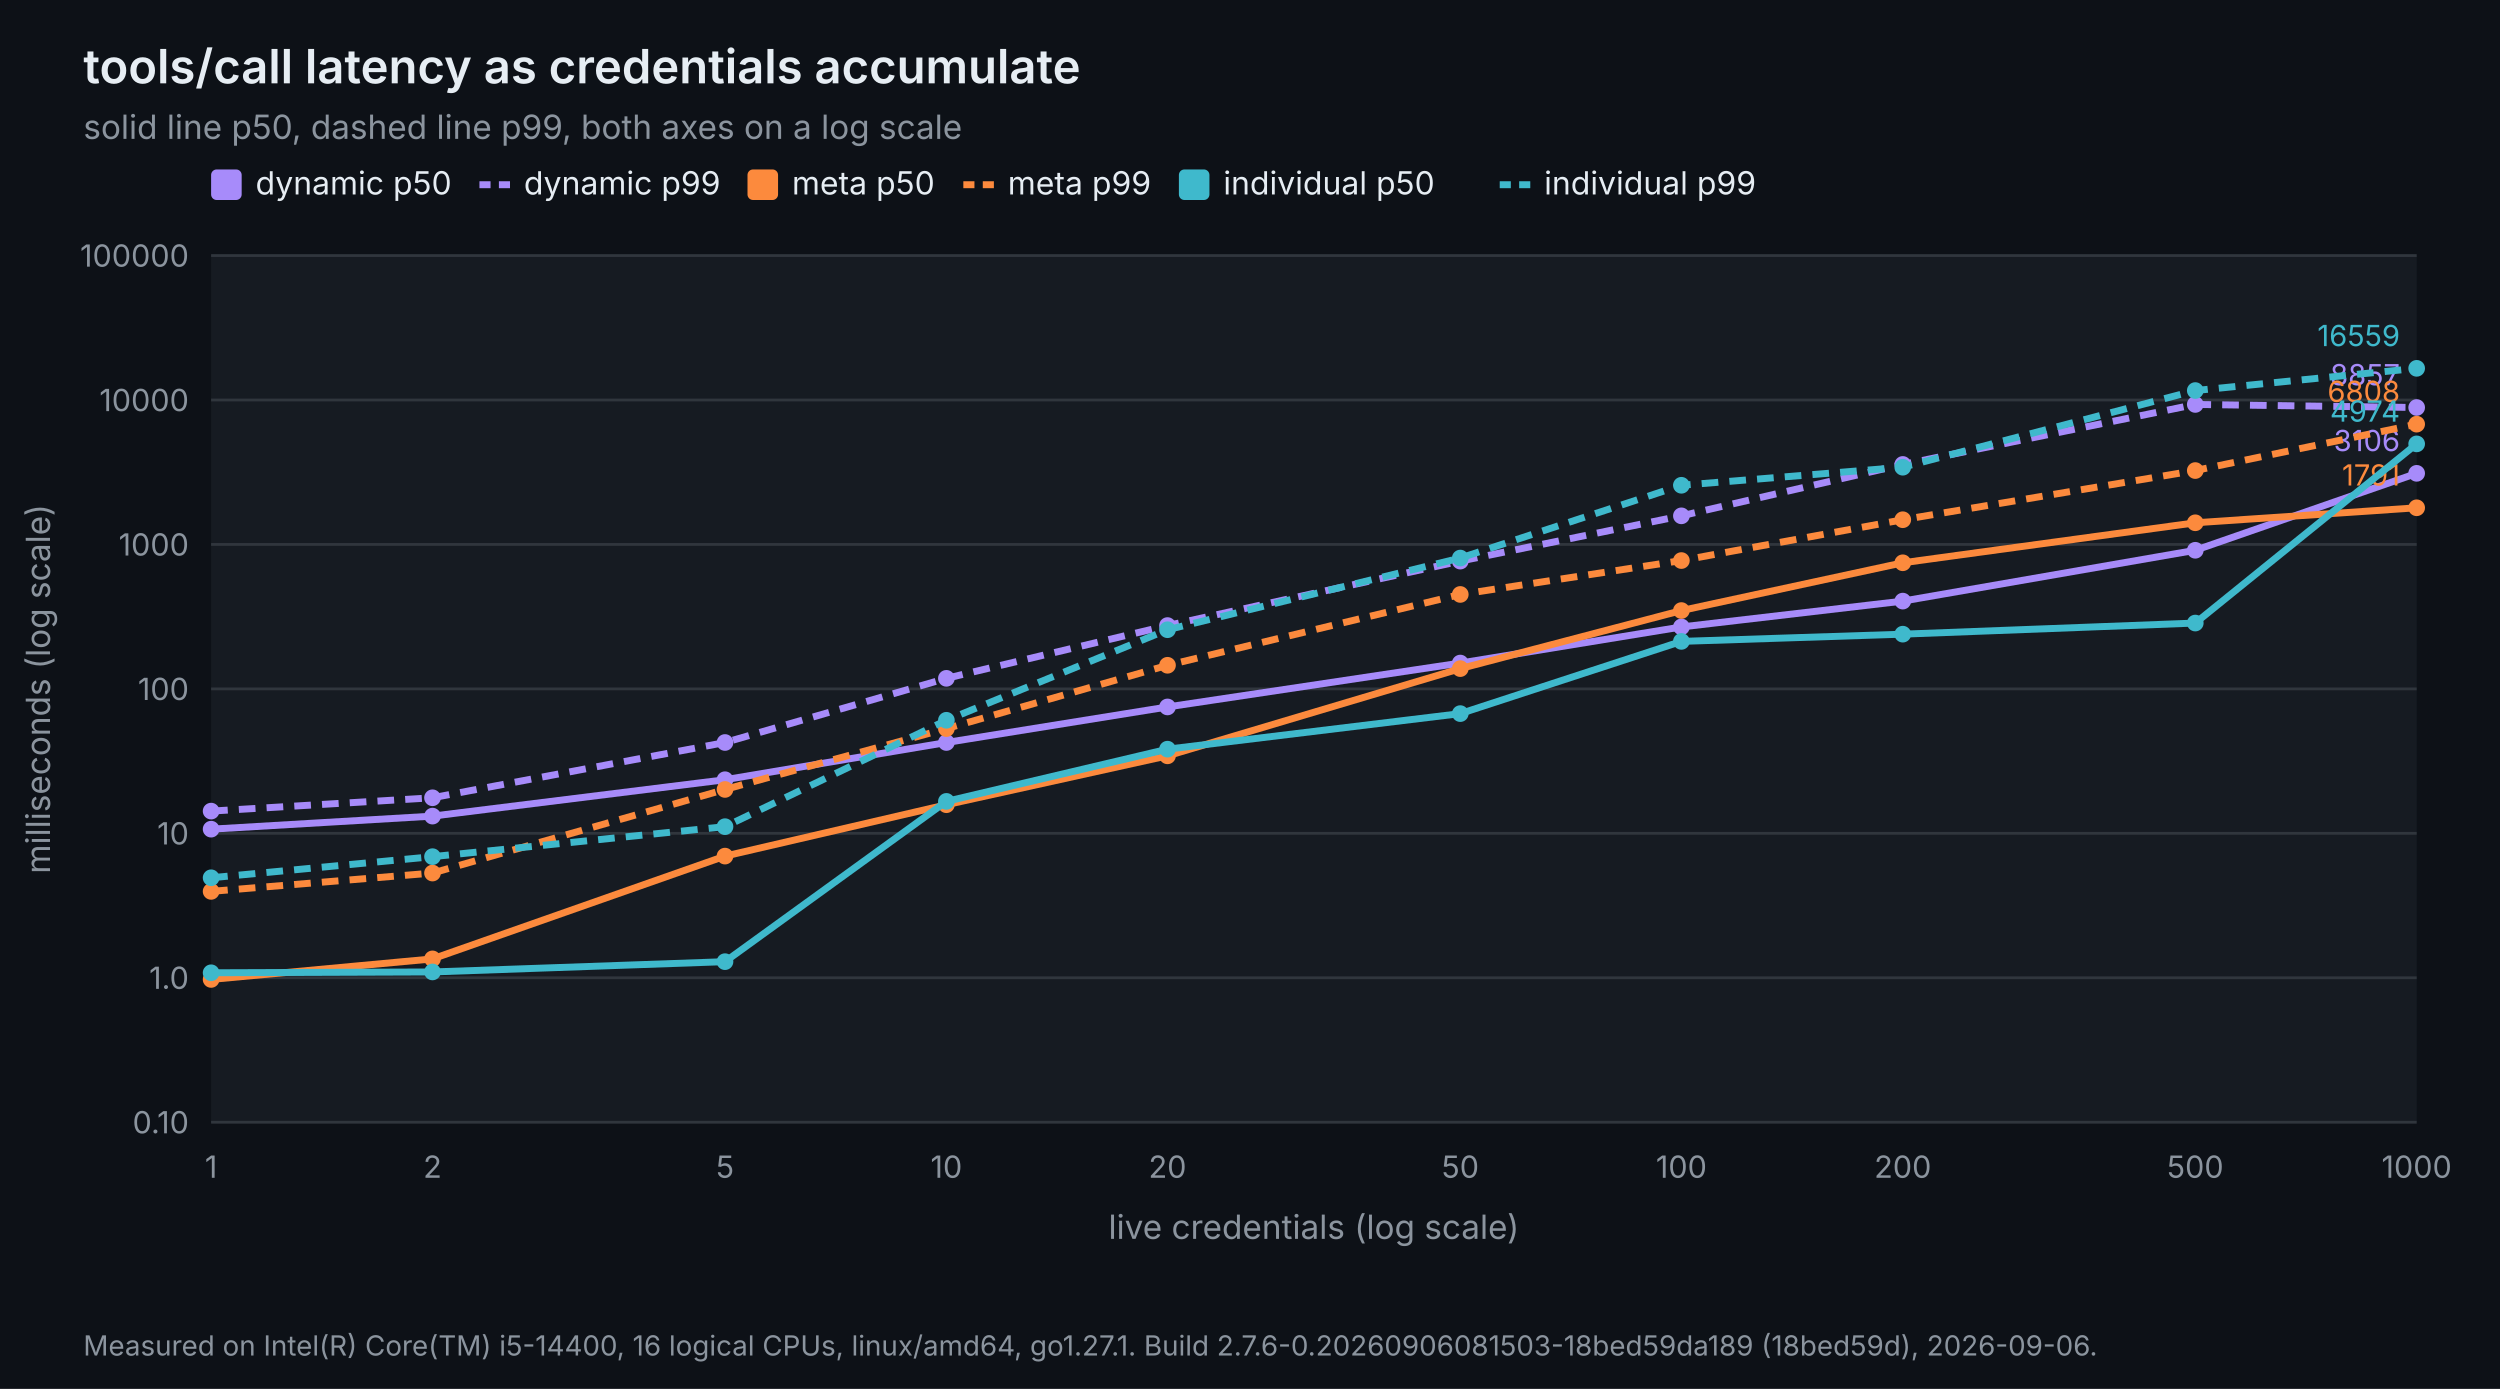
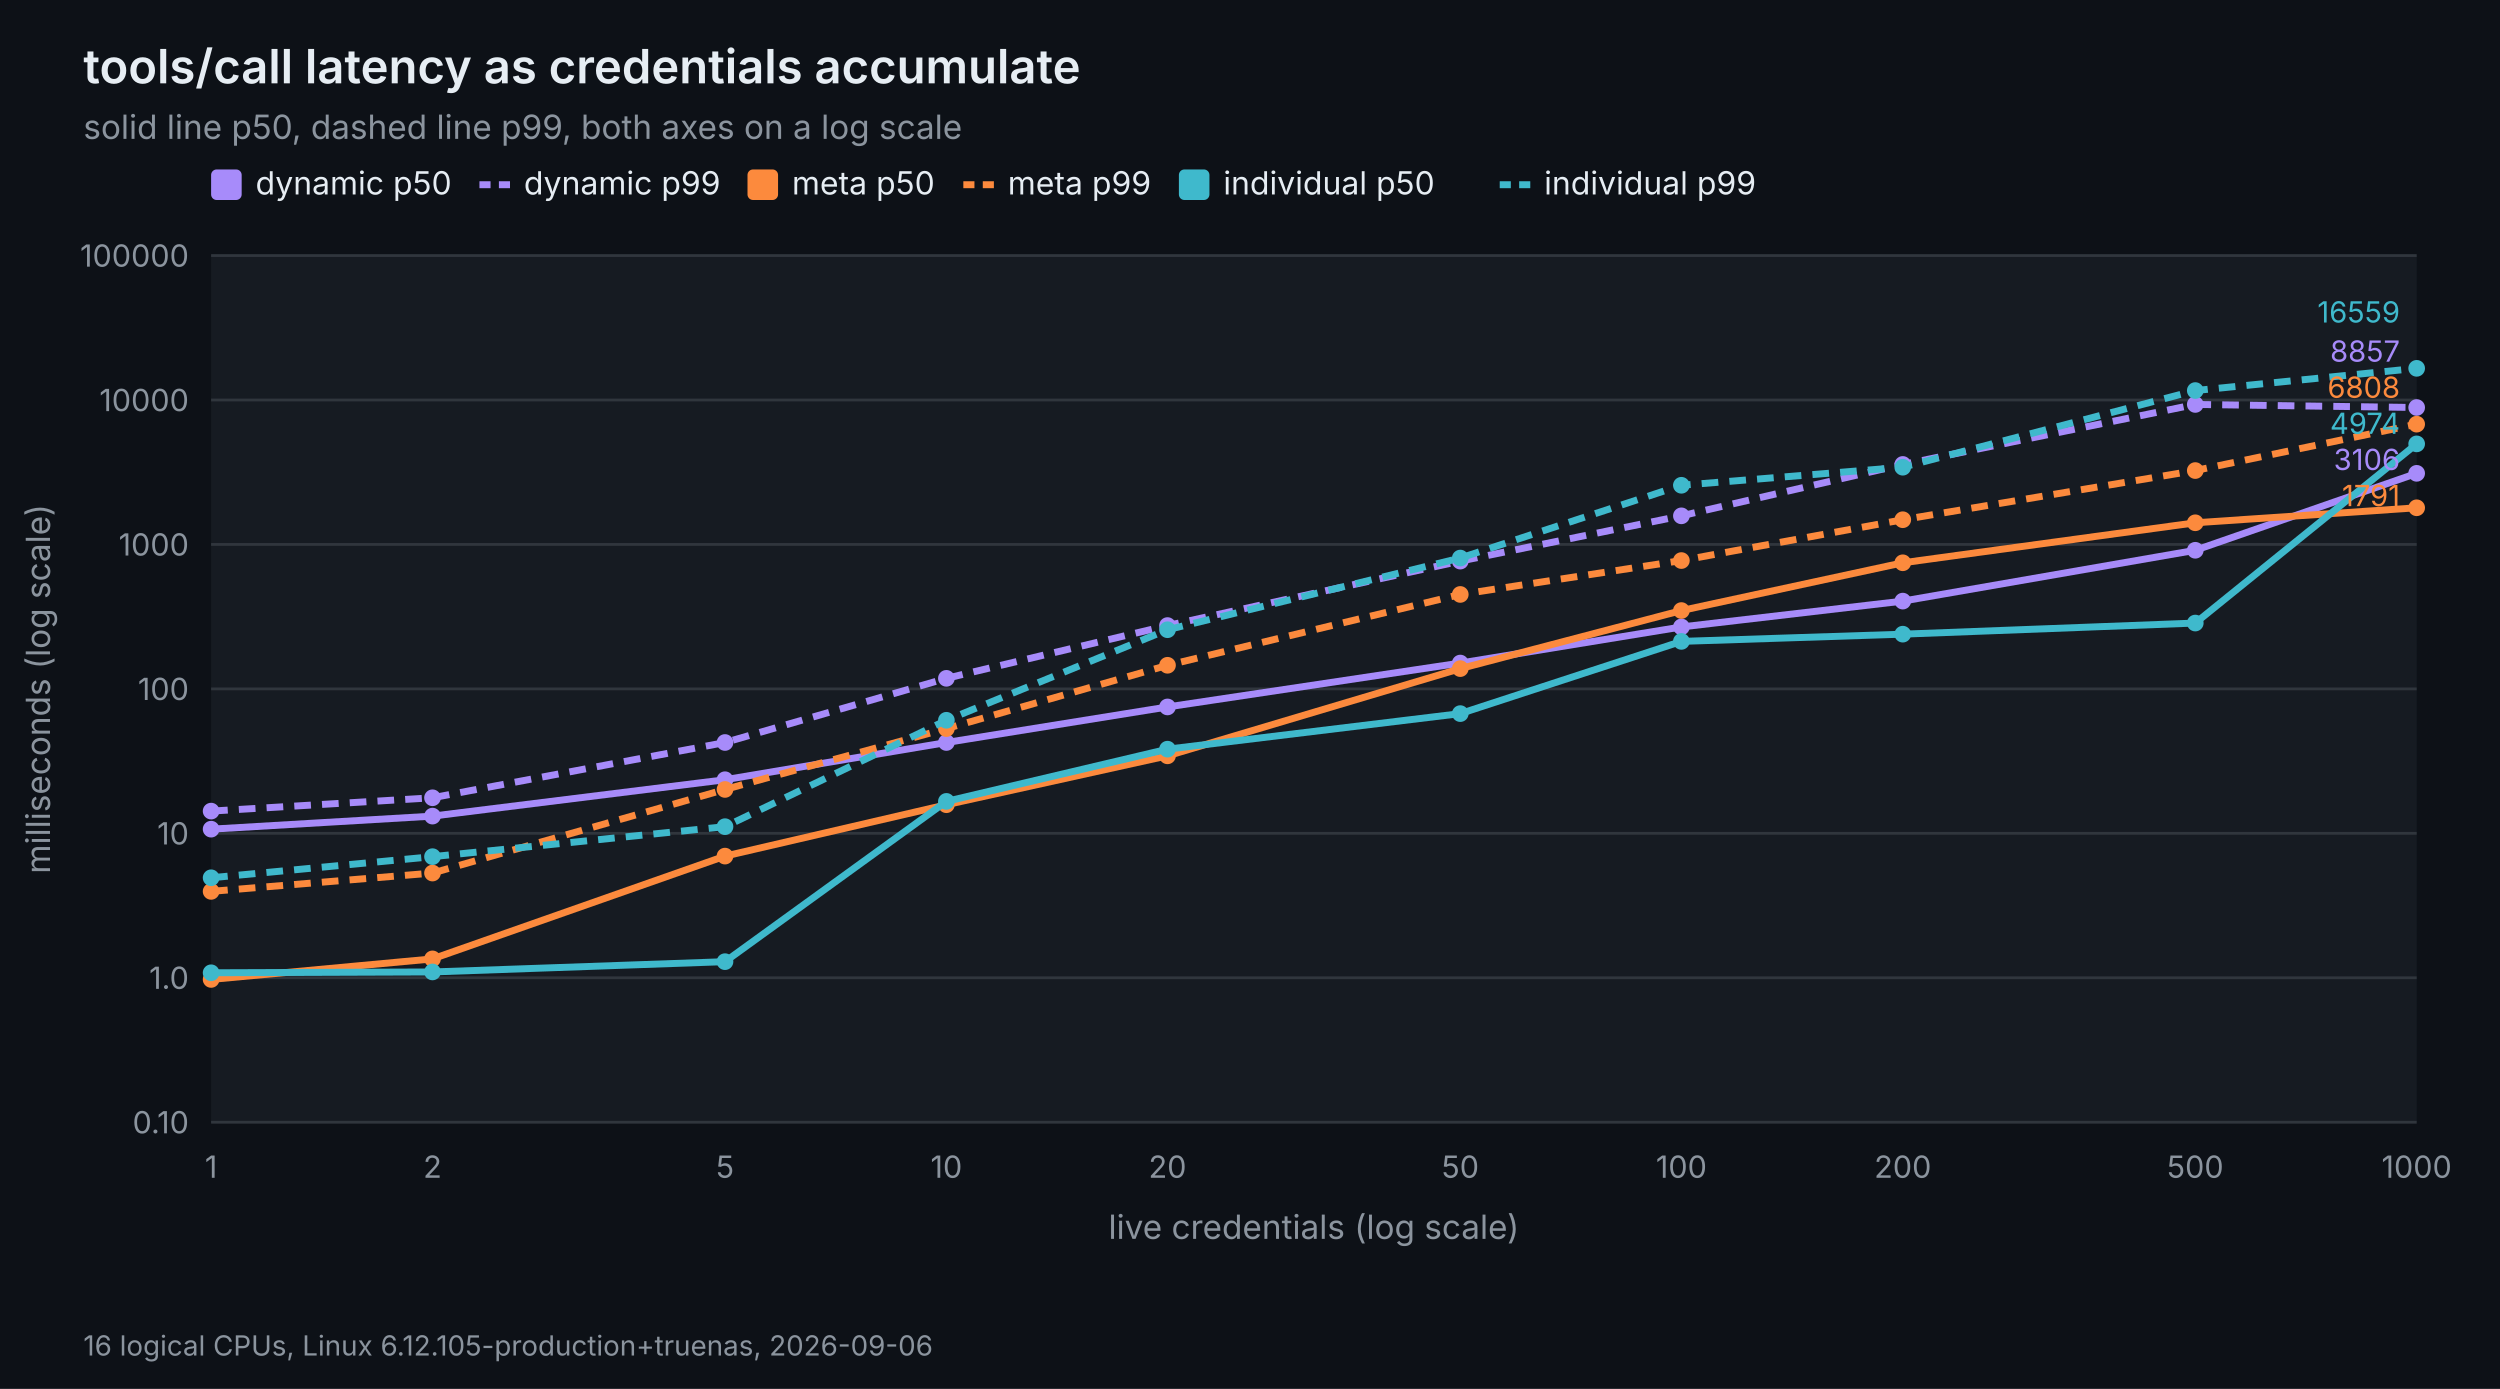
- <svg xmlns="http://www.w3.org/2000/svg" viewBox="0 0 900 500" width="900" height="500" role="img" aria-label="tools/call latency as credentials accumulate. solid line p50, dashed line p99, both axes on a log scale. Measured on Intel(R) Core(TM) i5-14400, 16 logical CPUs, linux/amd64, go1.27.1. Build 2.7.6-0.20260906081503-18bed59da189 (18bed59d), 2026-09-06.">
+ <svg xmlns="http://www.w3.org/2000/svg" viewBox="0 0 900 500" width="900" height="500" role="img" aria-label="tools/call latency as credentials accumulate. solid line p50, dashed line p99, both axes on a log scale. 16 logical CPUs, Linux 6.12.105-production+truenas, 2026-09-06">
  <rect width="900" height="500" fill="#0d1117" />
  <text x="30" y="30" font-family="ui-sans-serif,system-ui,-apple-system,Segoe UI,sans-serif" font-size="17" font-weight="600" fill="#e6edf3">tools/call latency as credentials accumulate</text>
  <text x="30" y="50" font-family="ui-sans-serif,system-ui,-apple-system,Segoe UI,sans-serif" font-size="12" fill="#8b949e">solid line p50, dashed line p99, both axes on a log scale</text>
  <rect x="76" y="92" width="794" height="312" fill="#161b22" />
  <rect x="76.0" y="61.0" width="11" height="11" rx="2" fill="#a78bfa" />
  <text x="92.0" y="70.0" font-family="ui-sans-serif,system-ui,-apple-system,Segoe UI,sans-serif" font-size="11.5" fill="#e6edf3">dynamic p50</text>
  <line x1="172.6" y1="66.5" x2="183.6" y2="66.5" stroke="#a78bfa" stroke-width="2.5" stroke-dasharray="4 3" />
  <text x="188.6" y="70.0" font-family="ui-sans-serif,system-ui,-apple-system,Segoe UI,sans-serif" font-size="11.5" fill="#e6edf3">dynamic p99</text>
  <rect x="269.1" y="61.0" width="11" height="11" rx="2" fill="#fc8a3d" />
  <text x="285.1" y="70.0" font-family="ui-sans-serif,system-ui,-apple-system,Segoe UI,sans-serif" font-size="11.5" fill="#e6edf3">meta p50</text>
  <line x1="346.8" y1="66.5" x2="357.8" y2="66.5" stroke="#fc8a3d" stroke-width="2.5" stroke-dasharray="4 3" />
  <text x="362.8" y="70.0" font-family="ui-sans-serif,system-ui,-apple-system,Segoe UI,sans-serif" font-size="11.5" fill="#e6edf3">meta p99</text>
  <rect x="424.4" y="61.0" width="11" height="11" rx="2" fill="#3fb9cc" />
  <text x="440.4" y="70.0" font-family="ui-sans-serif,system-ui,-apple-system,Segoe UI,sans-serif" font-size="11.5" fill="#e6edf3">individual p50</text>
  <line x1="539.9" y1="66.5" x2="550.9" y2="66.5" stroke="#3fb9cc" stroke-width="2.5" stroke-dasharray="4 3" />
  <text x="555.9" y="70.0" font-family="ui-sans-serif,system-ui,-apple-system,Segoe UI,sans-serif" font-size="11.5" fill="#e6edf3">individual p99</text>
  <line x1="76" y1="404.0" x2="870" y2="404.0" stroke="#30363d" stroke-width="1" />
  <text x="68" y="408.0" font-family="ui-sans-serif,system-ui,-apple-system,Segoe UI,sans-serif" font-size="11" text-anchor="end" fill="#8b949e">0.10</text>
  <line x1="76" y1="352.0" x2="870" y2="352.0" stroke="#30363d" stroke-width="1" />
  <text x="68" y="356.0" font-family="ui-sans-serif,system-ui,-apple-system,Segoe UI,sans-serif" font-size="11" text-anchor="end" fill="#8b949e">1.0</text>
  <line x1="76" y1="300.0" x2="870" y2="300.0" stroke="#30363d" stroke-width="1" />
  <text x="68" y="304.0" font-family="ui-sans-serif,system-ui,-apple-system,Segoe UI,sans-serif" font-size="11" text-anchor="end" fill="#8b949e">10</text>
  <line x1="76" y1="248.0" x2="870" y2="248.0" stroke="#30363d" stroke-width="1" />
  <text x="68" y="252.0" font-family="ui-sans-serif,system-ui,-apple-system,Segoe UI,sans-serif" font-size="11" text-anchor="end" fill="#8b949e">100</text>
  <line x1="76" y1="196.0" x2="870" y2="196.0" stroke="#30363d" stroke-width="1" />
  <text x="68" y="200.0" font-family="ui-sans-serif,system-ui,-apple-system,Segoe UI,sans-serif" font-size="11" text-anchor="end" fill="#8b949e">1000</text>
  <line x1="76" y1="144.0" x2="870" y2="144.0" stroke="#30363d" stroke-width="1" />
  <text x="68" y="148.0" font-family="ui-sans-serif,system-ui,-apple-system,Segoe UI,sans-serif" font-size="11" text-anchor="end" fill="#8b949e">10000</text>
  <line x1="76" y1="92.0" x2="870" y2="92.0" stroke="#30363d" stroke-width="1" />
  <text x="68" y="96.0" font-family="ui-sans-serif,system-ui,-apple-system,Segoe UI,sans-serif" font-size="11" text-anchor="end" fill="#8b949e">100000</text>
  <text x="18" y="248.0" font-family="ui-sans-serif,system-ui,-apple-system,Segoe UI,sans-serif" font-size="12" fill="#8b949e" text-anchor="middle" transform="rotate(-90 18 248.0)">milliseconds (log scale)</text>
  <text x="473.0" y="446" font-family="ui-sans-serif,system-ui,-apple-system,Segoe UI,sans-serif" font-size="12" text-anchor="middle" fill="#8b949e">live credentials (log scale)</text>
-   <text x="30" y="488" font-family="ui-sans-serif,system-ui,-apple-system,Segoe UI,sans-serif" font-size="10" fill="#8b949e">Measured on Intel(R) Core(TM) i5-14400, 16 logical CPUs, linux/amd64, go1.27.1. Build 2.7.6-0.20260906081503-18bed59da189 (18bed59d), 2026-09-06.</text>
+   <text x="30" y="488" font-family="ui-sans-serif,system-ui,-apple-system,Segoe UI,sans-serif" font-size="10" fill="#8b949e">16 logical CPUs, Linux 6.12.105-production+truenas, 2026-09-06</text>
  <text x="76.0" y="424" font-family="ui-sans-serif,system-ui,-apple-system,Segoe UI,sans-serif" font-size="11" text-anchor="middle" fill="#8b949e">1</text>
  <text x="155.7" y="424" font-family="ui-sans-serif,system-ui,-apple-system,Segoe UI,sans-serif" font-size="11" text-anchor="middle" fill="#8b949e">2</text>
  <text x="261.0" y="424" font-family="ui-sans-serif,system-ui,-apple-system,Segoe UI,sans-serif" font-size="11" text-anchor="middle" fill="#8b949e">5</text>
  <text x="340.7" y="424" font-family="ui-sans-serif,system-ui,-apple-system,Segoe UI,sans-serif" font-size="11" text-anchor="middle" fill="#8b949e">10</text>
  <text x="420.3" y="424" font-family="ui-sans-serif,system-ui,-apple-system,Segoe UI,sans-serif" font-size="11" text-anchor="middle" fill="#8b949e">20</text>
  <text x="525.7" y="424" font-family="ui-sans-serif,system-ui,-apple-system,Segoe UI,sans-serif" font-size="11" text-anchor="middle" fill="#8b949e">50</text>
  <text x="605.3" y="424" font-family="ui-sans-serif,system-ui,-apple-system,Segoe UI,sans-serif" font-size="11" text-anchor="middle" fill="#8b949e">100</text>
  <text x="685.0" y="424" font-family="ui-sans-serif,system-ui,-apple-system,Segoe UI,sans-serif" font-size="11" text-anchor="middle" fill="#8b949e">200</text>
  <text x="790.3" y="424" font-family="ui-sans-serif,system-ui,-apple-system,Segoe UI,sans-serif" font-size="11" text-anchor="middle" fill="#8b949e">500</text>
  <text x="870.0" y="424" font-family="ui-sans-serif,system-ui,-apple-system,Segoe UI,sans-serif" font-size="11" text-anchor="middle" fill="#8b949e">1000</text>
  <path d="M76.0,298.5L155.7,293.8L261.0,280.7L340.7,267.3L420.3,254.5L525.7,238.7L605.3,225.7L685.0,216.4L790.3,198.1L870.0,170.4" fill="none" stroke="#a78bfa" stroke-width="2.5" stroke-linejoin="round" />
  <circle cx="76.0" cy="298.5" r="3" fill="#a78bfa" />
  <circle cx="155.7" cy="293.8" r="3" fill="#a78bfa" />
  <circle cx="261.0" cy="280.7" r="3" fill="#a78bfa" />
  <circle cx="340.7" cy="267.3" r="3" fill="#a78bfa" />
  <circle cx="420.3" cy="254.5" r="3" fill="#a78bfa" />
  <circle cx="525.7" cy="238.7" r="3" fill="#a78bfa" />
  <circle cx="605.3" cy="225.7" r="3" fill="#a78bfa" />
  <circle cx="685.0" cy="216.4" r="3" fill="#a78bfa" />
  <circle cx="790.3" cy="198.1" r="3" fill="#a78bfa" />
  <circle cx="870.0" cy="170.4" r="3" fill="#a78bfa" />
-   <text x="864.0" y="162.4" font-family="ui-sans-serif,system-ui,-apple-system,Segoe UI,sans-serif" font-size="10.5" text-anchor="end" fill="#a78bfa">3106</text>
  <path d="M76.0,292.0L155.7,287.2L261.0,267.3L340.7,244.2L420.3,225.2L525.7,202.0L605.3,185.7L685.0,167.2L790.3,145.6L870.0,146.7" fill="none" stroke="#a78bfa" stroke-width="2.5" stroke-linejoin="round" stroke-dasharray="6 4" />
  <circle cx="76.0" cy="292.0" r="3" fill="#a78bfa" />
  <circle cx="155.7" cy="287.2" r="3" fill="#a78bfa" />
  <circle cx="261.0" cy="267.3" r="3" fill="#a78bfa" />
  <circle cx="340.7" cy="244.2" r="3" fill="#a78bfa" />
  <circle cx="420.3" cy="225.2" r="3" fill="#a78bfa" />
  <circle cx="525.7" cy="202.0" r="3" fill="#a78bfa" />
  <circle cx="605.3" cy="185.7" r="3" fill="#a78bfa" />
  <circle cx="685.0" cy="167.2" r="3" fill="#a78bfa" />
  <circle cx="790.3" cy="145.6" r="3" fill="#a78bfa" />
  <circle cx="870.0" cy="146.7" r="3" fill="#a78bfa" />
-   <text x="864.0" y="138.7" font-family="ui-sans-serif,system-ui,-apple-system,Segoe UI,sans-serif" font-size="10.5" text-anchor="end" fill="#a78bfa">8857</text>
  <path d="M76.0,352.6L155.7,345.2L261.0,308.2L340.7,289.7L420.3,272.1L525.7,240.7L605.3,219.8L685.0,202.6L790.3,188.2L870.0,182.8" fill="none" stroke="#fc8a3d" stroke-width="2.5" stroke-linejoin="round" />
  <circle cx="76.0" cy="352.6" r="3" fill="#fc8a3d" />
  <circle cx="155.7" cy="345.2" r="3" fill="#fc8a3d" />
  <circle cx="261.0" cy="308.2" r="3" fill="#fc8a3d" />
  <circle cx="340.7" cy="289.7" r="3" fill="#fc8a3d" />
  <circle cx="420.3" cy="272.1" r="3" fill="#fc8a3d" />
  <circle cx="525.7" cy="240.7" r="3" fill="#fc8a3d" />
  <circle cx="605.3" cy="219.8" r="3" fill="#fc8a3d" />
  <circle cx="685.0" cy="202.6" r="3" fill="#fc8a3d" />
  <circle cx="790.3" cy="188.2" r="3" fill="#fc8a3d" />
  <circle cx="870.0" cy="182.8" r="3" fill="#fc8a3d" />
-   <text x="864.0" y="174.8" font-family="ui-sans-serif,system-ui,-apple-system,Segoe UI,sans-serif" font-size="10.5" text-anchor="end" fill="#fc8a3d">1791</text>
  <path d="M76.0,320.9L155.7,314.3L261.0,284.2L340.7,262.3L420.3,239.5L525.7,214.0L605.3,201.8L685.0,187.1L790.3,169.4L870.0,152.7" fill="none" stroke="#fc8a3d" stroke-width="2.5" stroke-linejoin="round" stroke-dasharray="6 4" />
  <circle cx="76.0" cy="320.9" r="3" fill="#fc8a3d" />
  <circle cx="155.7" cy="314.3" r="3" fill="#fc8a3d" />
  <circle cx="261.0" cy="284.2" r="3" fill="#fc8a3d" />
  <circle cx="340.7" cy="262.3" r="3" fill="#fc8a3d" />
  <circle cx="420.3" cy="239.5" r="3" fill="#fc8a3d" />
  <circle cx="525.7" cy="214.0" r="3" fill="#fc8a3d" />
  <circle cx="605.3" cy="201.8" r="3" fill="#fc8a3d" />
  <circle cx="685.0" cy="187.1" r="3" fill="#fc8a3d" />
  <circle cx="790.3" cy="169.4" r="3" fill="#fc8a3d" />
  <circle cx="870.0" cy="152.7" r="3" fill="#fc8a3d" />
-   <text x="864.0" y="144.7" font-family="ui-sans-serif,system-ui,-apple-system,Segoe UI,sans-serif" font-size="10.5" text-anchor="end" fill="#fc8a3d">6808</text>
  <path d="M76.0,350.2L155.7,349.9L261.0,346.2L340.7,288.5L420.3,269.7L525.7,256.9L605.3,230.9L685.0,228.3L790.3,224.3L870.0,159.8" fill="none" stroke="#3fb9cc" stroke-width="2.5" stroke-linejoin="round" />
  <circle cx="76.0" cy="350.2" r="3" fill="#3fb9cc" />
  <circle cx="155.7" cy="349.9" r="3" fill="#3fb9cc" />
  <circle cx="261.0" cy="346.2" r="3" fill="#3fb9cc" />
  <circle cx="340.7" cy="288.5" r="3" fill="#3fb9cc" />
  <circle cx="420.3" cy="269.7" r="3" fill="#3fb9cc" />
  <circle cx="525.7" cy="256.9" r="3" fill="#3fb9cc" />
  <circle cx="605.3" cy="230.9" r="3" fill="#3fb9cc" />
  <circle cx="685.0" cy="228.3" r="3" fill="#3fb9cc" />
  <circle cx="790.3" cy="224.3" r="3" fill="#3fb9cc" />
  <circle cx="870.0" cy="159.8" r="3" fill="#3fb9cc" />
-   <text x="864.0" y="151.8" font-family="ui-sans-serif,system-ui,-apple-system,Segoe UI,sans-serif" font-size="10.5" text-anchor="end" fill="#3fb9cc">4974</text>
  <path d="M76.0,316.0L155.7,308.4L261.0,297.6L340.7,259.3L420.3,226.7L525.7,200.9L605.3,174.7L685.0,168.2L790.3,140.6L870.0,132.6" fill="none" stroke="#3fb9cc" stroke-width="2.5" stroke-linejoin="round" stroke-dasharray="6 4" />
  <circle cx="76.0" cy="316.0" r="3" fill="#3fb9cc" />
  <circle cx="155.7" cy="308.4" r="3" fill="#3fb9cc" />
  <circle cx="261.0" cy="297.6" r="3" fill="#3fb9cc" />
  <circle cx="340.7" cy="259.3" r="3" fill="#3fb9cc" />
  <circle cx="420.3" cy="226.7" r="3" fill="#3fb9cc" />
  <circle cx="525.7" cy="200.9" r="3" fill="#3fb9cc" />
  <circle cx="605.3" cy="174.7" r="3" fill="#3fb9cc" />
  <circle cx="685.0" cy="168.2" r="3" fill="#3fb9cc" />
  <circle cx="790.3" cy="140.6" r="3" fill="#3fb9cc" />
  <circle cx="870.0" cy="132.6" r="3" fill="#3fb9cc" />
-   <text x="864.0" y="124.6" font-family="ui-sans-serif,system-ui,-apple-system,Segoe UI,sans-serif" font-size="10.5" text-anchor="end" fill="#3fb9cc">16559</text>
+   <text x="864.0" y="116.1" font-family="ui-sans-serif,system-ui,-apple-system,Segoe UI,sans-serif" font-size="10.5" text-anchor="end" fill="#3fb9cc">16559</text>
+   <text x="864.0" y="130.2" font-family="ui-sans-serif,system-ui,-apple-system,Segoe UI,sans-serif" font-size="10.5" text-anchor="end" fill="#a78bfa">8857</text>
+   <text x="864.0" y="143.2" font-family="ui-sans-serif,system-ui,-apple-system,Segoe UI,sans-serif" font-size="10.5" text-anchor="end" fill="#fc8a3d">6808</text>
+   <text x="864.0" y="156.2" font-family="ui-sans-serif,system-ui,-apple-system,Segoe UI,sans-serif" font-size="10.5" text-anchor="end" fill="#3fb9cc">4974</text>
+   <text x="864.0" y="169.2" font-family="ui-sans-serif,system-ui,-apple-system,Segoe UI,sans-serif" font-size="10.5" text-anchor="end" fill="#a78bfa">3106</text>
+   <text x="864.0" y="182.2" font-family="ui-sans-serif,system-ui,-apple-system,Segoe UI,sans-serif" font-size="10.5" text-anchor="end" fill="#fc8a3d">1791</text>
</svg>
